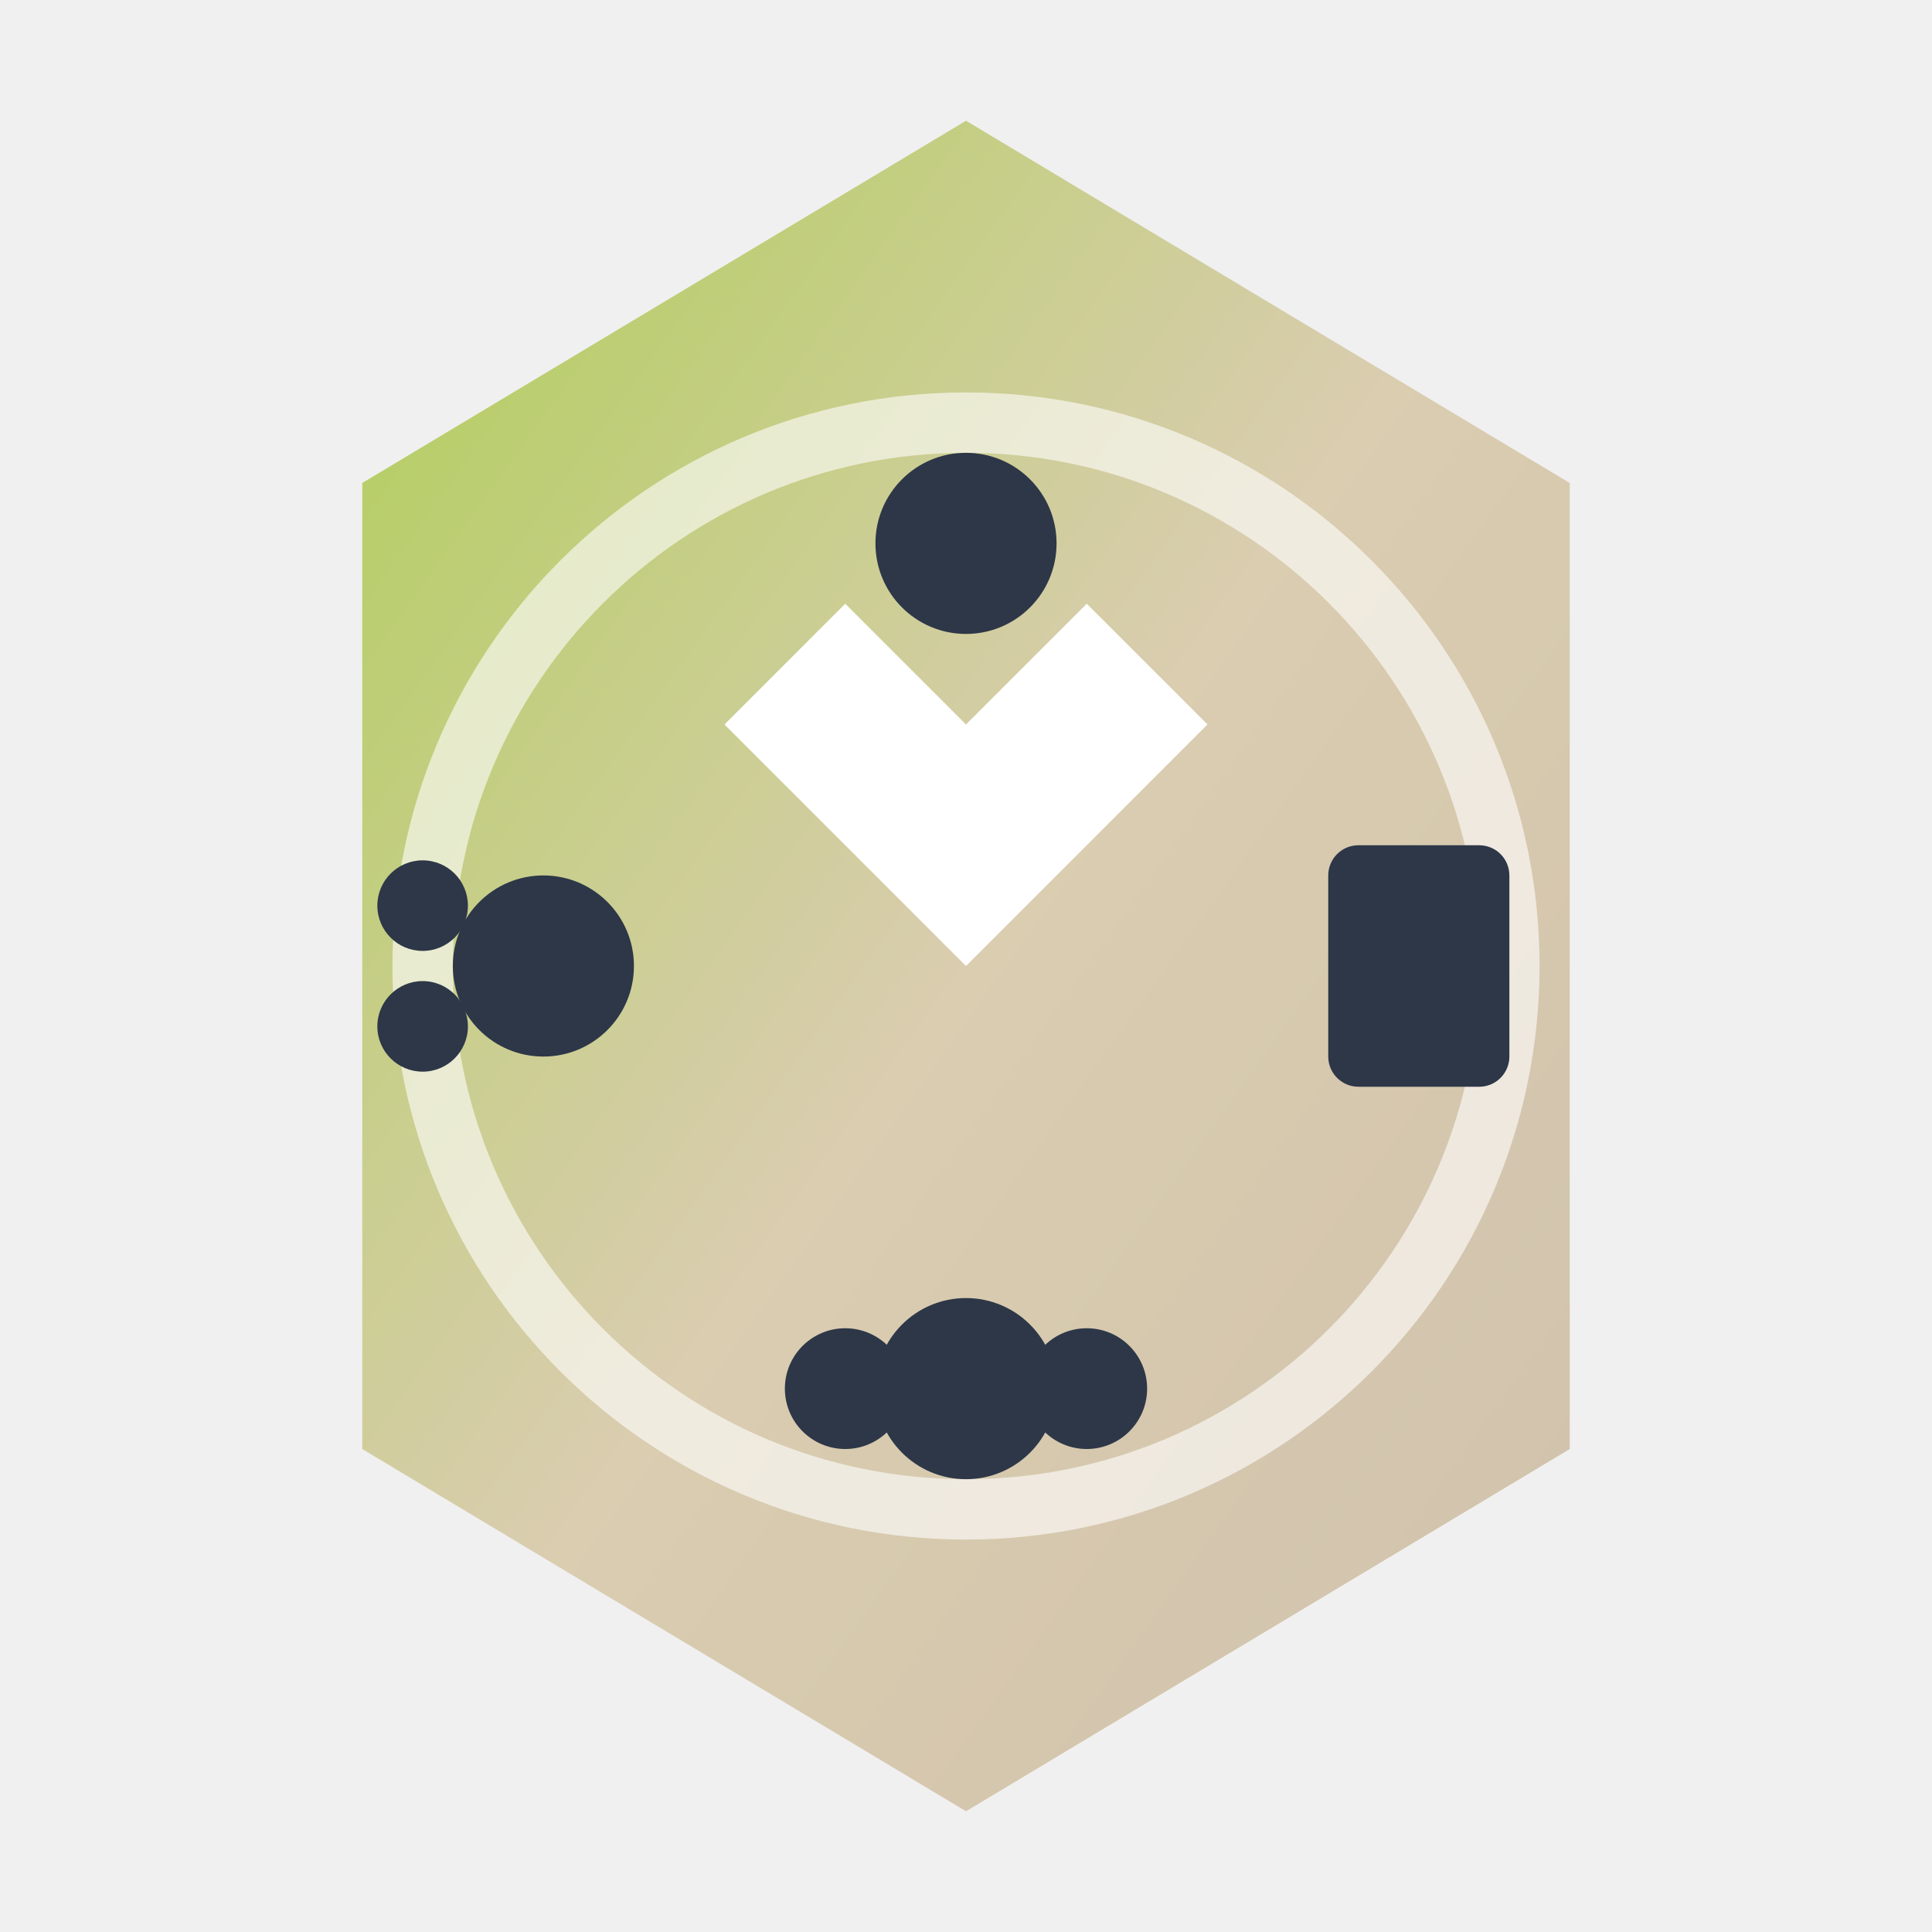
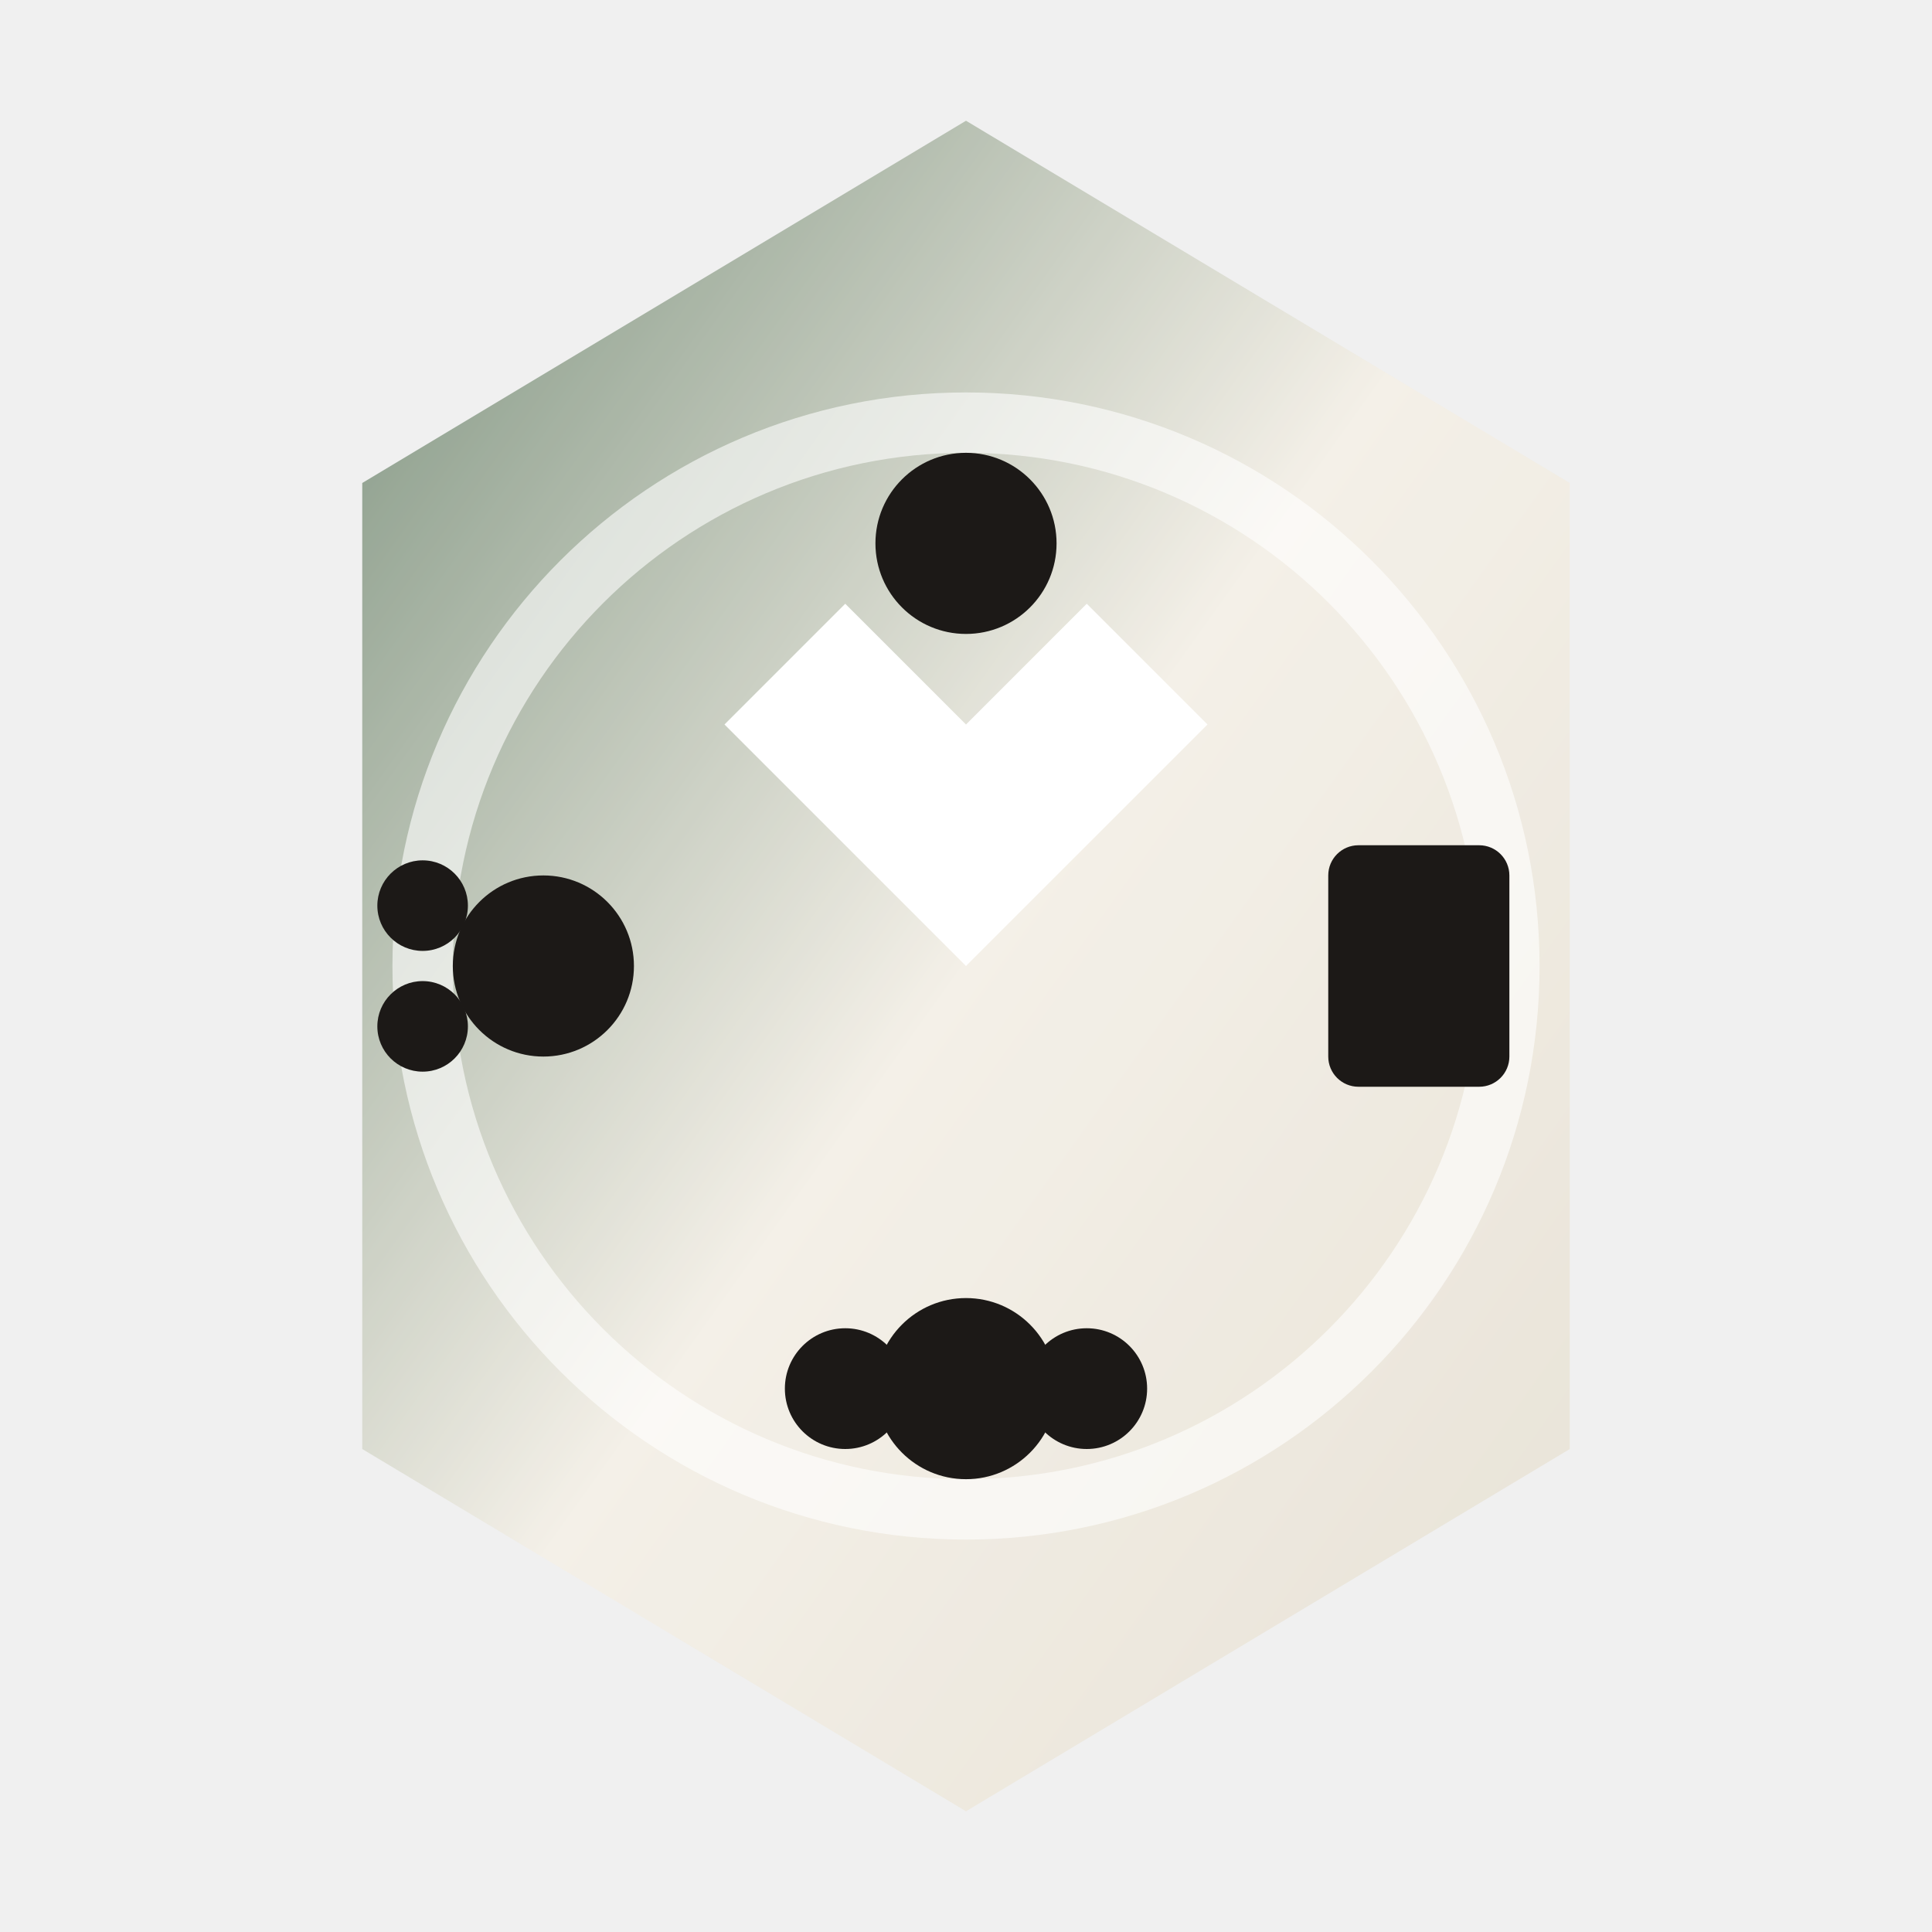
<svg xmlns="http://www.w3.org/2000/svg" viewBox="0 0 64 64" width="64" height="64">
  <defs>
    <linearGradient id="valuesGradient" x1="0%" y1="0%" x2="100%" y2="100%">
-       <stop offset="0%" style="stop-color:#9EC630" />
-       <stop offset="50%" style="stop-color:#D4C4A0" />
-       <stop offset="100%" style="stop-color:#C8B59B" />
+       <stop offset="0%" style="stop-color:#5F7A61" />
+       <stop offset="50%" style="stop-color:#F5F0E6" />
+       <stop offset="100%" style="stop-color:#E5DECF" />
    </linearGradient>
  </defs>
  <polygon points="32,4 52,16 52,48 32,60 12,48 12,16" fill="url(#valuesGradient)" opacity="0.8" />
  <circle cx="32" cy="32" r="18" fill="none" stroke="#FFFFFF" stroke-width="2" opacity="0.6" />
  <path d="M 24 24 L 28 20 L 32 24 L 36 20 L 40 24 L 36 28 L 32 32 L 28 28 Z" fill="#FFFFFF" />
-   <circle cx="32" cy="18" r="3" fill="#2D3748" />
-   <rect x="44" y="28" width="6" height="8" fill="#2D3748" rx="1" />
-   <circle cx="32" cy="46" r="3" fill="#2D3748" />
-   <circle cx="28" cy="46" r="2" fill="#2D3748" />
-   <circle cx="36" cy="46" r="2" fill="#2D3748" />
-   <circle cx="18" cy="32" r="3" fill="#2D3748" />
-   <circle cx="14" cy="30" r="1.5" fill="#2D3748" />
-   <circle cx="14" cy="34" r="1.5" fill="#2D3748" />
+   <circle cx="32" cy="18" r="3" fill="#1C1917" />
+   <rect x="44" y="28" width="6" height="8" fill="#1C1917" rx="1" />
+   <circle cx="32" cy="46" r="3" fill="#1C1917" />
+   <circle cx="28" cy="46" r="2" fill="#1C1917" />
+   <circle cx="36" cy="46" r="2" fill="#1C1917" />
+   <circle cx="18" cy="32" r="3" fill="#1C1917" />
+   <circle cx="14" cy="30" r="1.5" fill="#1C1917" />
+   <circle cx="14" cy="34" r="1.5" fill="#1C1917" />
</svg>
